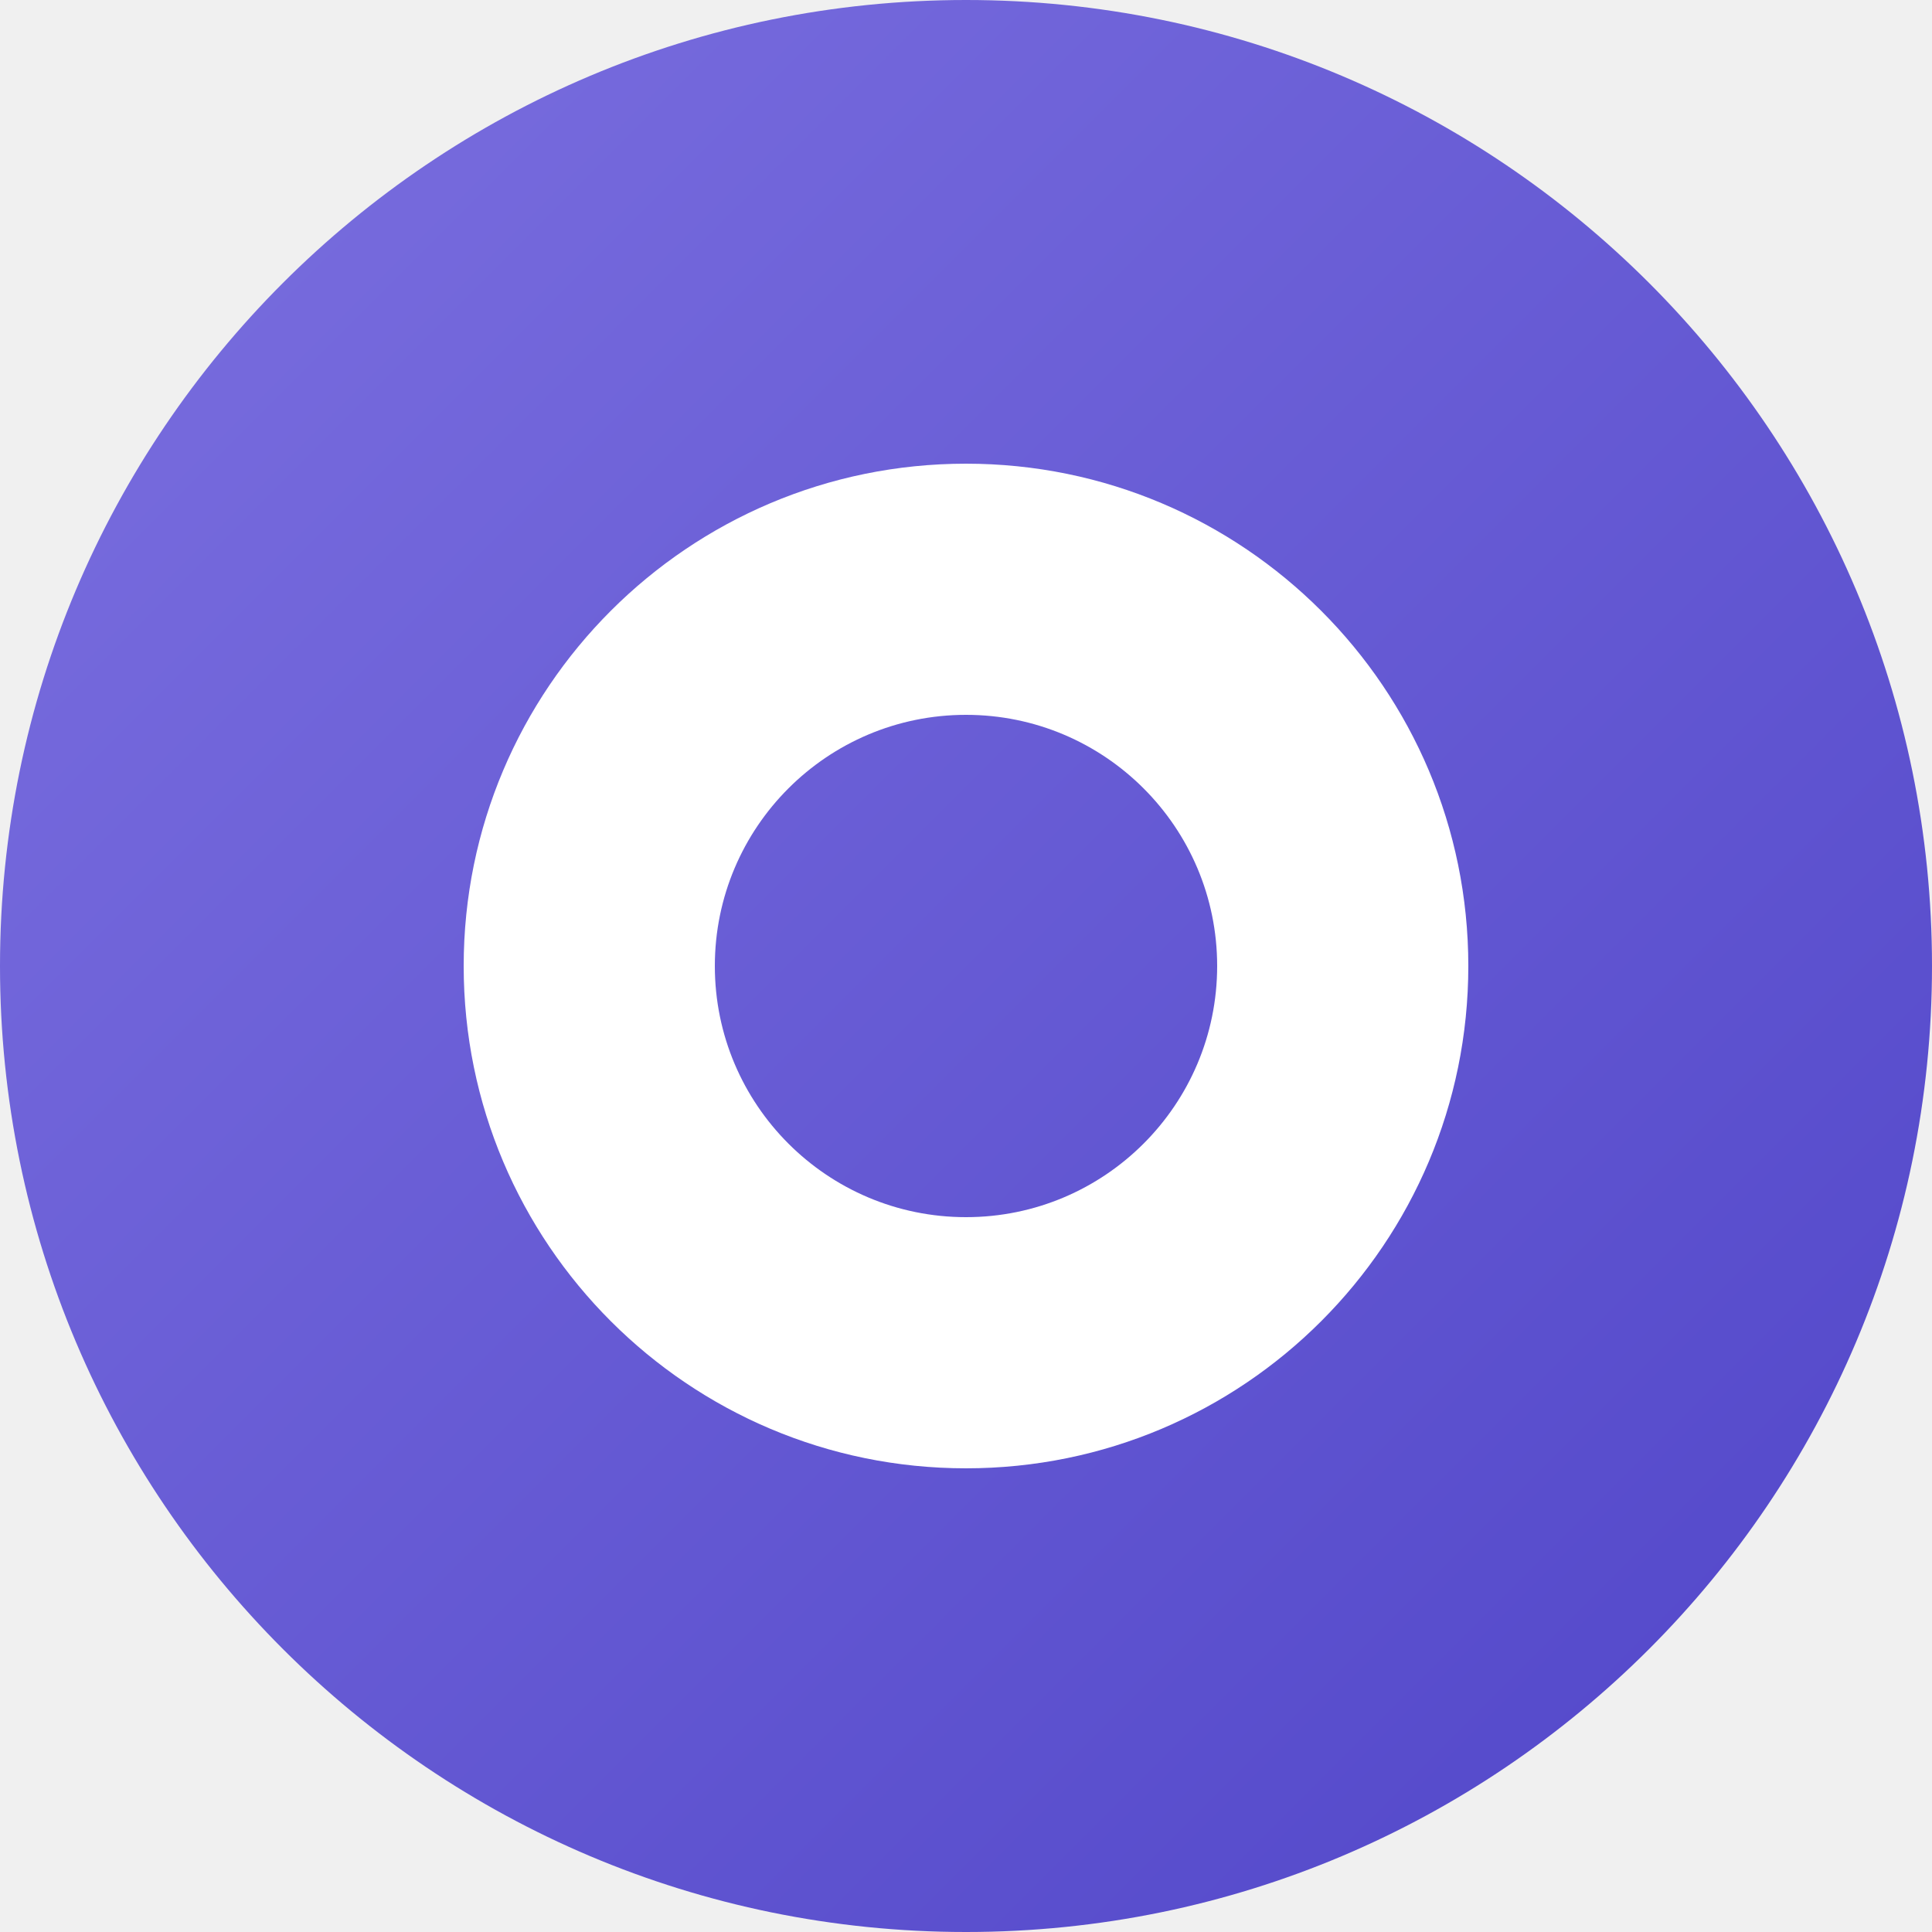
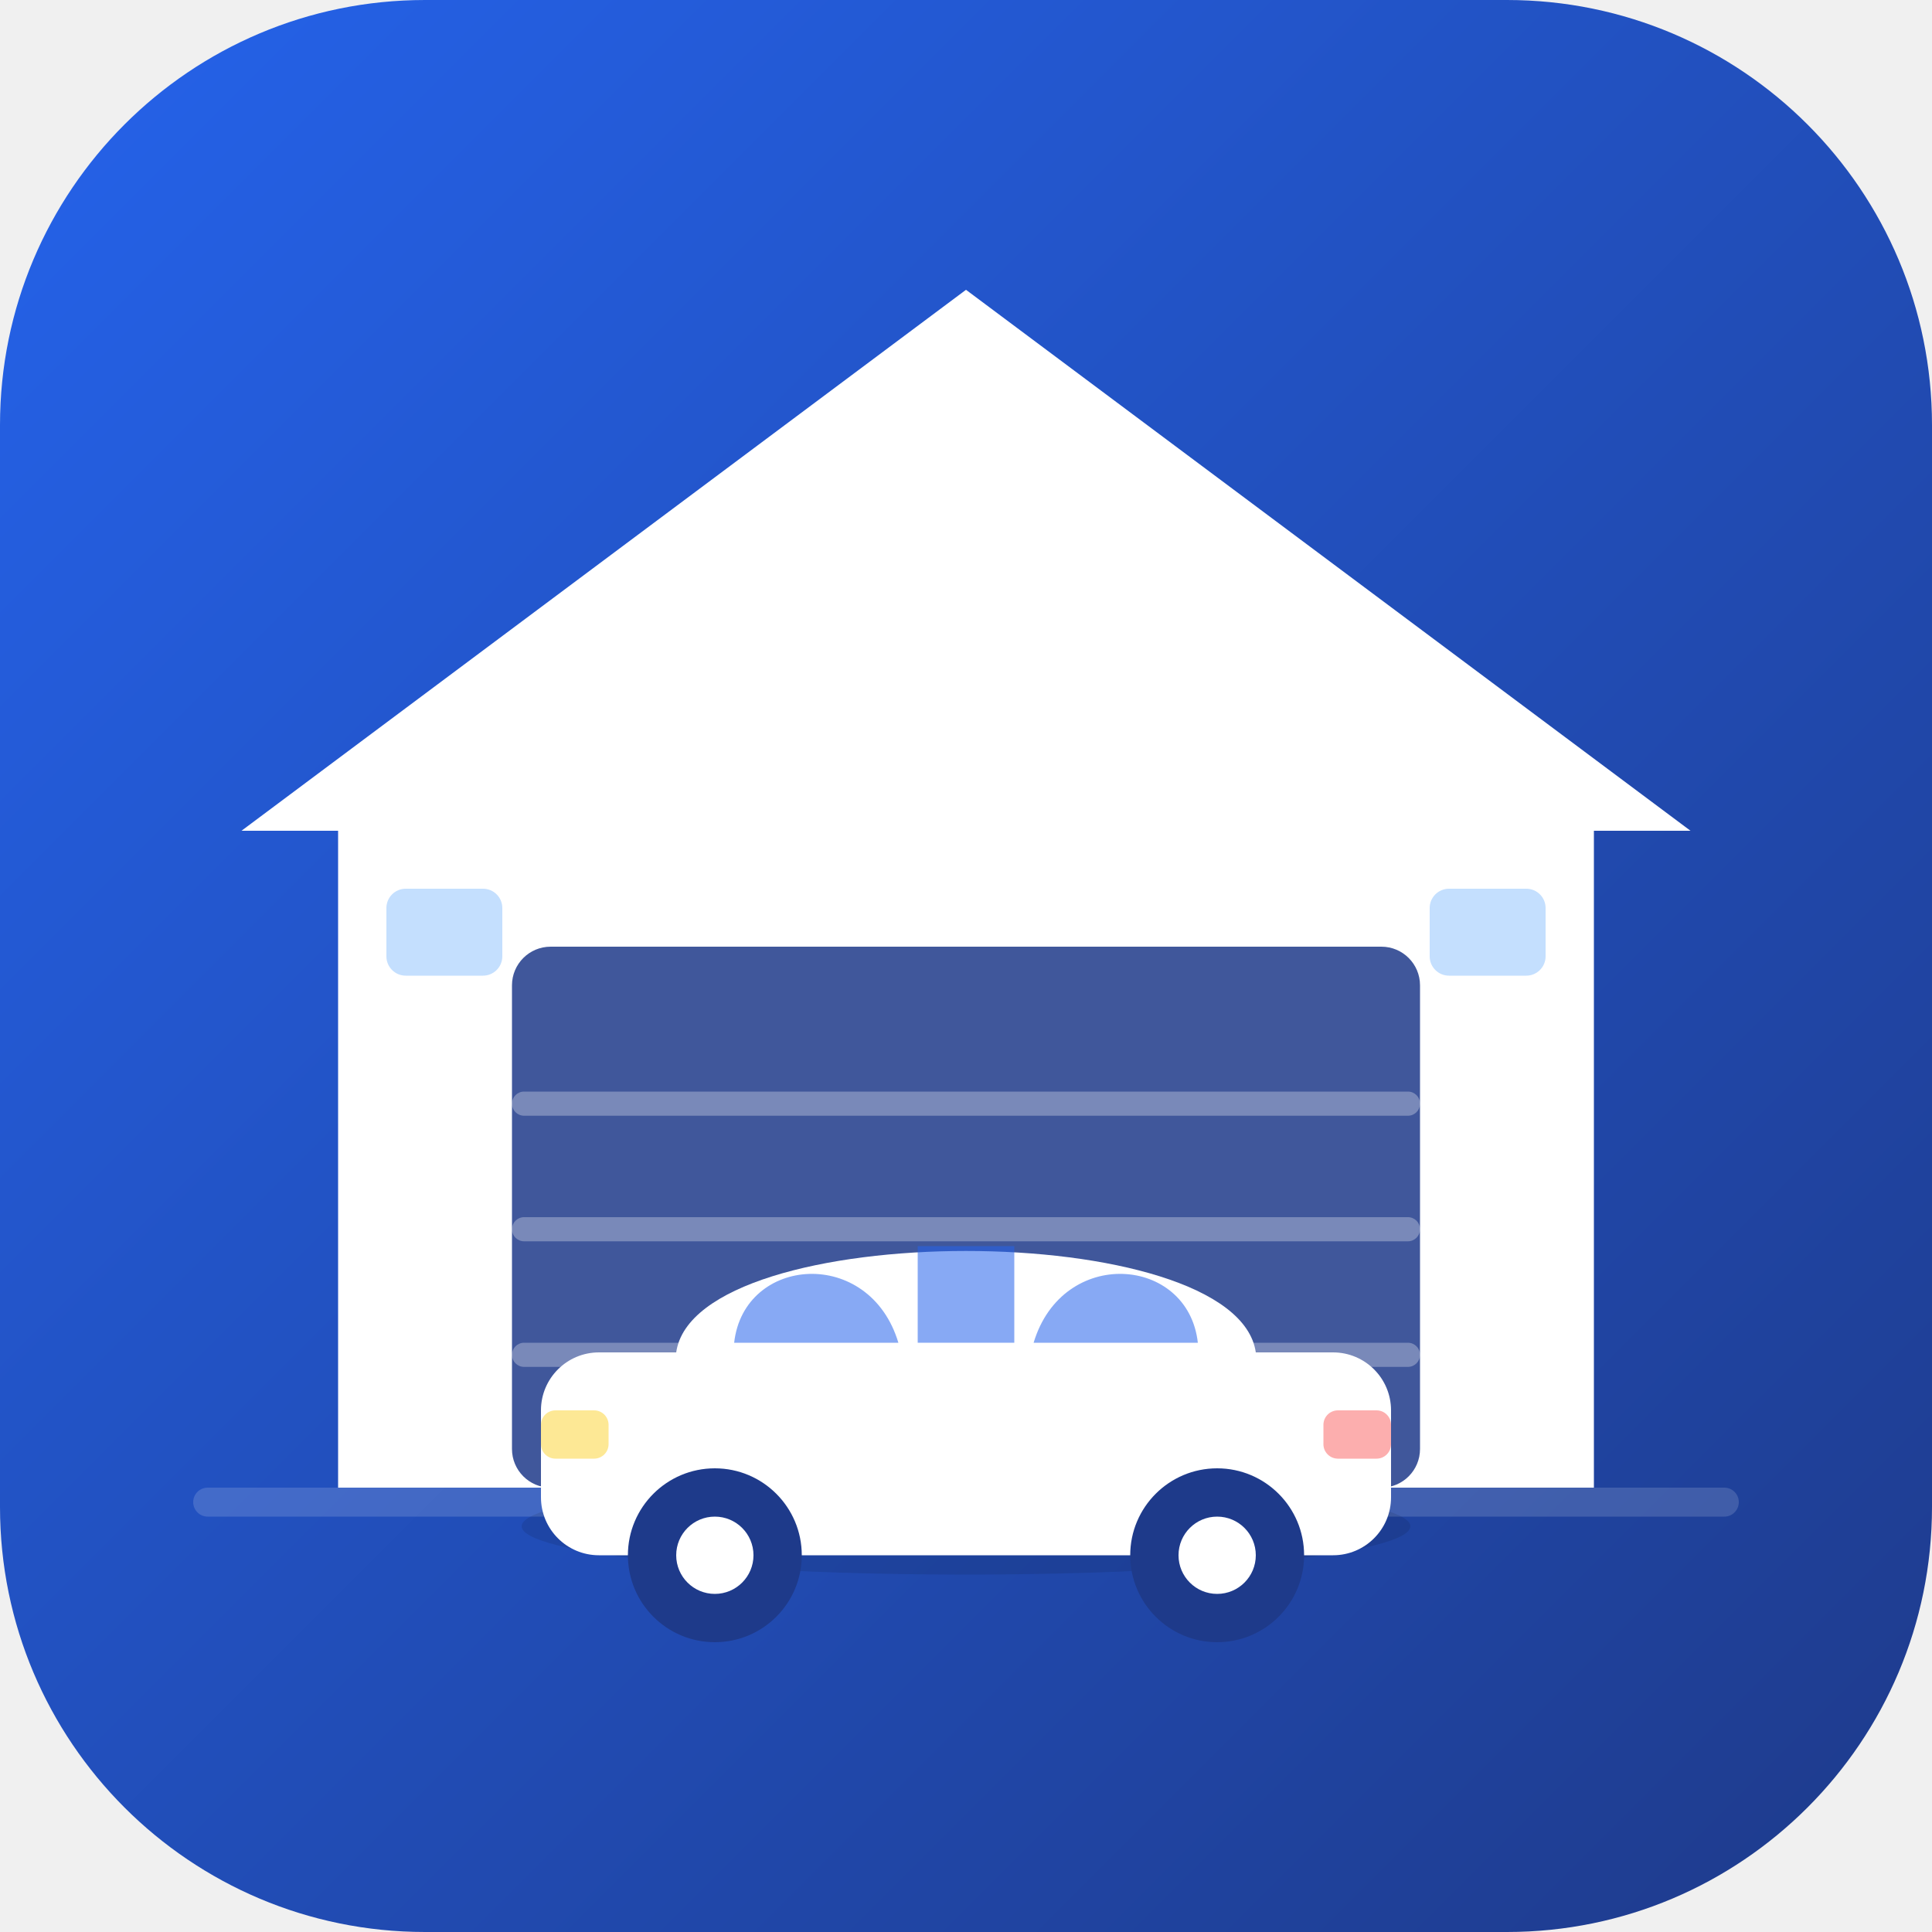
<svg xmlns="http://www.w3.org/2000/svg" width="200" height="200" viewBox="0 0 200 200">
  <defs>
-     <linearGradient id="a" x1="0" y1="0" x2="200" y2="200" gradientUnits="userSpaceOnUse">
-       <stop offset="0%" stop-color="#7c70e0" />
-       <stop offset="100%" stop-color="#5045c8" />
+     <linearGradient id="bg" x1="0" y1="0" x2="200" y2="200" gradientUnits="userSpaceOnUse">
+       <stop offset="0%" stop-color="#2563eb" />
+       <stop offset="100%" stop-color="#1e3a8a" />
    </linearGradient>
  </defs>
-   <circle cx="100" cy="100" r="100" fill="url(#a)" />
-   <circle cx="100" cy="100" r="52" fill="white" />
-   <circle cx="100" cy="100" r="26" fill="url(#a)" />
+   <rect width="200" height="200" rx="44" fill="url(#bg)" />
+   <polygon points="25,86 100,30 175,86" fill="white" />
+   <rect x="35" y="86" width="130" height="68" fill="white" />
+   <rect x="40" y="92" width="12" height="9" rx="2" fill="#93c5fd" opacity="0.55" />
+   <rect x="148" y="92" width="12" height="9" rx="2" fill="#93c5fd" opacity="0.55" />
+   <rect x="53" y="98" width="94" height="56" rx="4" fill="#1e3a8a" opacity="0.85" />
+   <rect x="53" y="113" width="94" height="2.5" rx="1.25" fill="white" opacity="0.3" />
+   <rect x="53" y="126" width="94" height="2.5" rx="1.25" fill="white" opacity="0.3" />
+   <rect x="53" y="139" width="94" height="2.5" rx="1.25" fill="white" opacity="0.3" />
+   <rect x="20" y="154" width="160" height="3" rx="1.5" fill="white" opacity="0.15" />
+   <ellipse cx="100" cy="158" rx="46" ry="5" fill="black" opacity="0.1" />
+   <rect x="56" y="140" width="88" height="21" rx="6" fill="white" />
+   <path d="M70,140 C72,126 128,126 130,140 Z" fill="white" />
+   <path d="M76,139 C77,130 90,129 93,139 Z" fill="#2563eb" opacity="0.55" />
+   <path d="M95,139 L95,129 L105,129 L105,139 Z" fill="#2563eb" opacity="0.55" />
+   <path d="M107,139 C110,129 123,130 124,139 Z" fill="#2563eb" opacity="0.55" />
+   <circle cx="74" cy="161" r="9" fill="#1e3a8a" />
+   <circle cx="74" cy="161" r="4" fill="white" />
+   <circle cx="126" cy="161" r="9" fill="#1e3a8a" />
+   <circle cx="126" cy="161" r="4" fill="white" />
+   <rect x="56" y="146" width="7" height="5" rx="1.5" fill="#fde68a" opacity="0.9" />
+   <rect x="137" y="146" width="7" height="5" rx="1.5" fill="#fca5a5" opacity="0.9" />
</svg>
